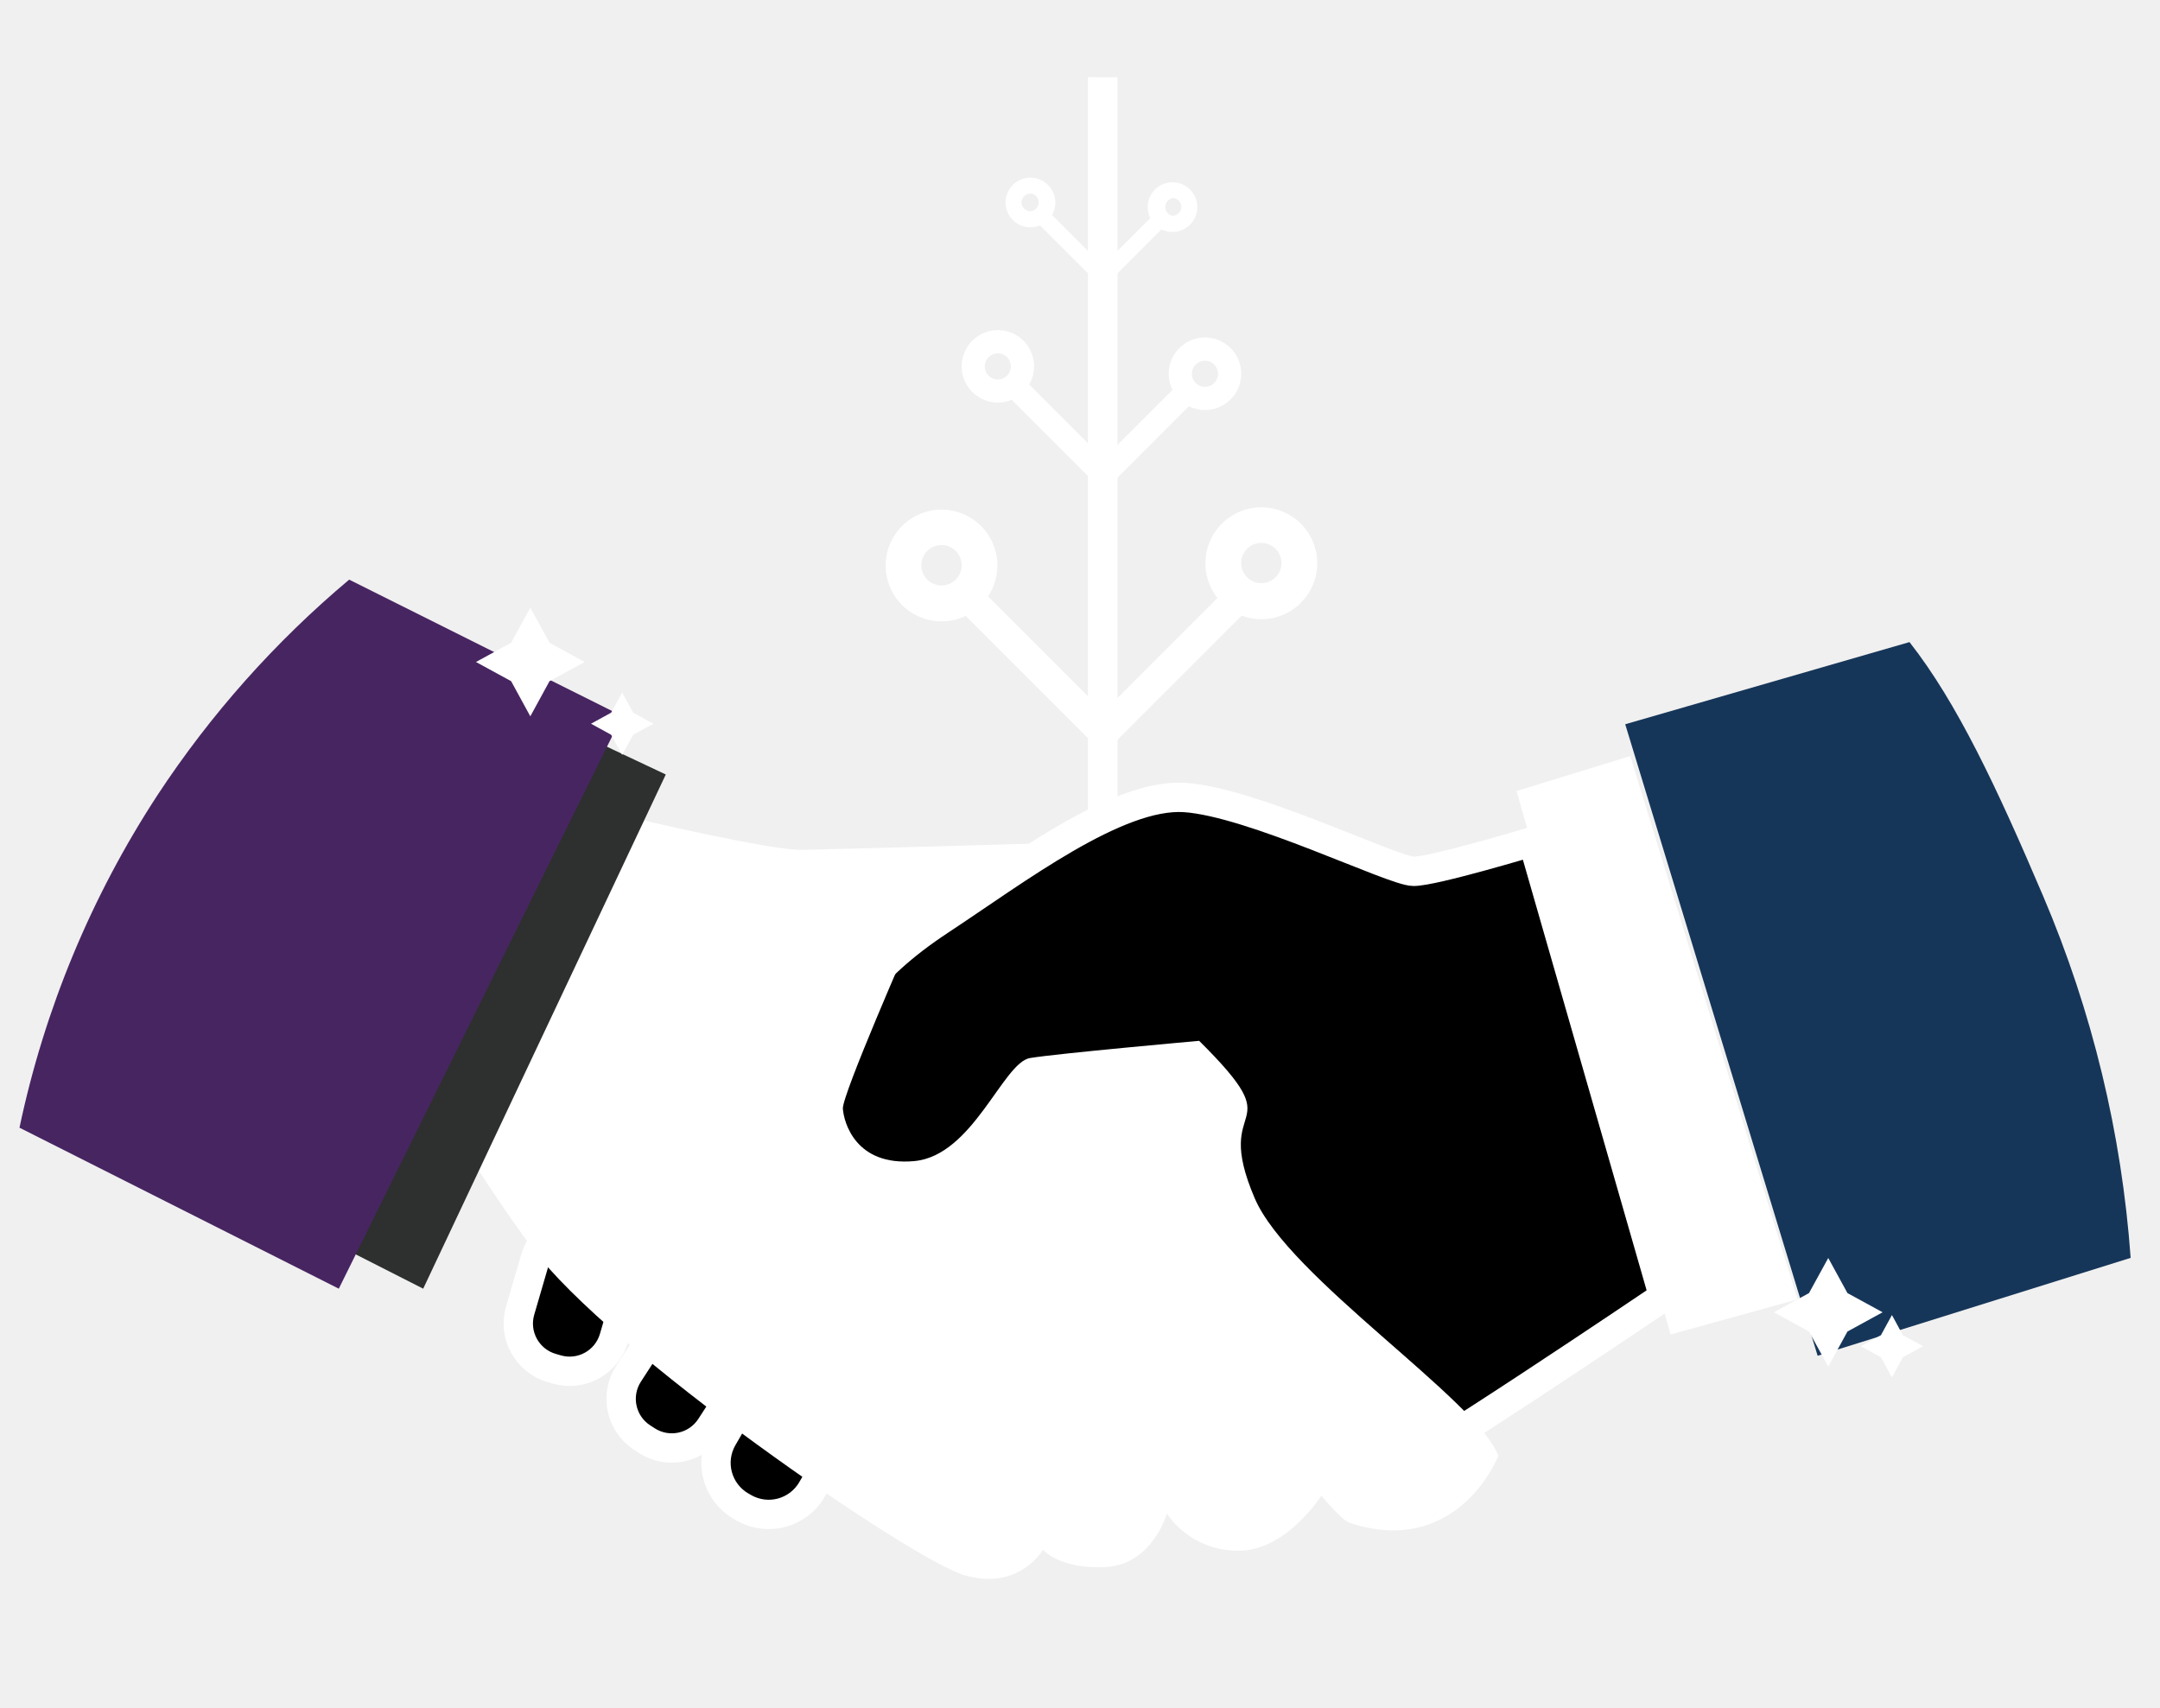
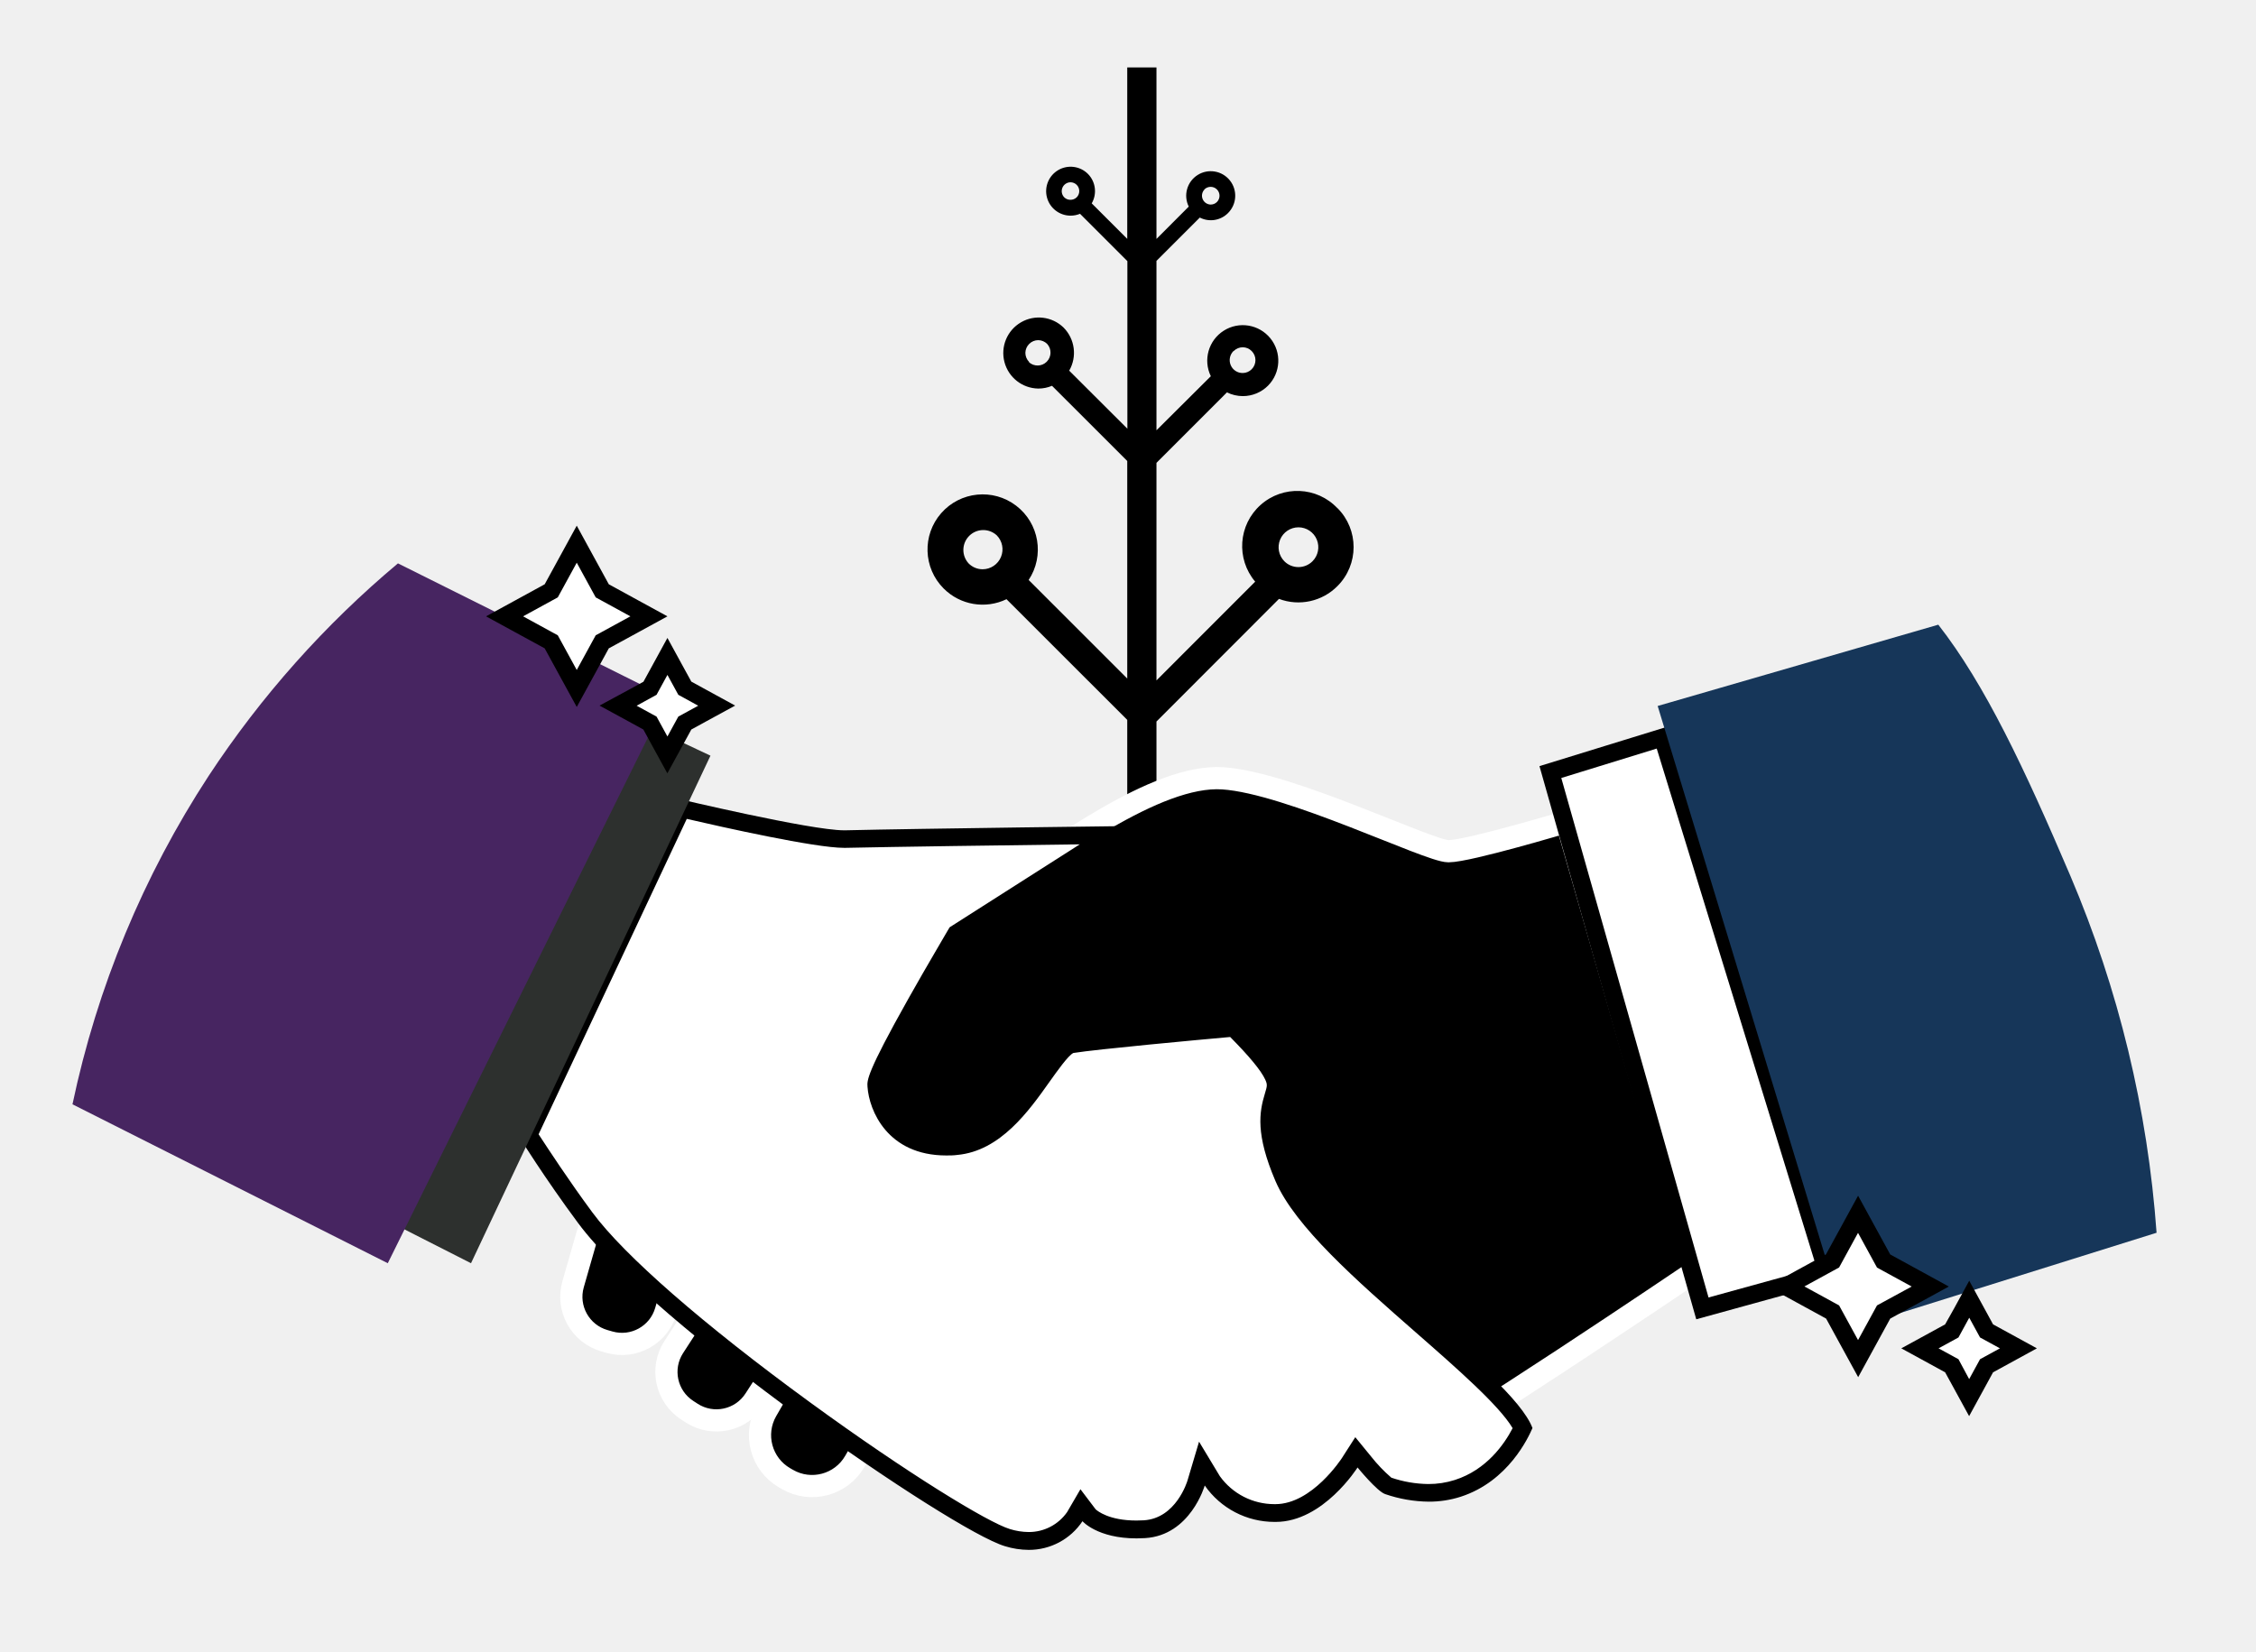
- <svg xmlns="http://www.w3.org/2000/svg" id="Layer_1" data-name="Layer 1" viewBox="0 0 368 291">
+ <svg xmlns="http://www.w3.org/2000/svg" id="Layer_1" data-name="Layer 1" viewBox="0 0 508 372">
  <defs>
-     <style>.cls-1{fill:#fff;}.cls-2{stroke:#fff;stroke-miterlimit:10;stroke-width:5px;}.cls-3{fill:#2d302e;}.cls-4{fill:#163659;}.cls-5{fill:#472561;}</style>
+     <style>.cls-1{fill:#fab11e;}.cls-2{stroke:#fff;stroke-width:5px;}.cls-2,.cls-4{stroke-miterlimit:10;}.cls-3,.cls-4{fill:#fff;}.cls-4{stroke:#000;stroke-width:4px;}.cls-5{fill:#2d302e;}.cls-6{fill:#163659;}.cls-7{fill:#472561;}</style>
  </defs>
-   <rect class="cls-1" x="185.35" y="13.16" width="5.05" height="165.97" />
-   <path class="cls-1" d="M160.4,105.87a9.52,9.52,0,1,1,6.74-2.79h0A9.42,9.42,0,0,1,160.4,105.87Zm0-13a3.36,3.36,0,0,0-2.42,1,3.44,3.44,0,1,0,2.42-1Z" />
-   <path class="cls-1" d="M214.9,105.5a9.53,9.53,0,1,1,6.73-2.79h0A9.46,9.46,0,0,1,214.9,105.5Zm0-13a3.4,3.4,0,0,0-2.43,1,3.43,3.43,0,0,0,4.85,4.86h0a3.43,3.43,0,0,0-2.43-5.86Z" />
-   <rect class="cls-1" x="184.65" y="71.62" width="21.5" height="3.94" transform="translate(5.19 159.72) rotate(-45)" />
-   <rect class="cls-1" x="177.4" y="61.58" width="3.94" height="21.5" transform="translate(1.39 148.02) rotate(-45)" />
-   <path class="cls-1" d="M170,68.59a6.17,6.17,0,1,1,4.36-1.8h0A6.13,6.13,0,0,1,170,68.59Zm0-8.39a2.23,2.23,0,1,0,1.57.65A2.21,2.21,0,0,0,170,60.2Z" />
-   <path class="cls-1" d="M205.3,69.86a6.18,6.18,0,1,1,4.36-1.81h0A6.14,6.14,0,0,1,205.3,69.86Zm0-8.4a2.23,2.23,0,1,0,1.57,3.8h0a2.23,2.23,0,0,0-1.57-3.8Z" />
-   <rect class="cls-1" x="185.59" y="40.73" width="14.73" height="2.7" transform="translate(26.76 148.77) rotate(-45)" />
-   <rect class="cls-1" x="180.63" y="33.93" width="2.7" height="14.73" transform="translate(24.1 140.77) rotate(-45)" />
-   <path class="cls-1" d="M175.55,38.73a4.23,4.23,0,1,1,3-7.21,4.22,4.22,0,0,1,0,6h0A4.2,4.2,0,0,1,175.55,38.73Zm0-5.75a1.49,1.49,0,0,0-1.07.45,1.51,1.51,0,0,0-.45,1.08A1.54,1.54,0,0,0,175.55,36a1.53,1.53,0,0,0,0-3.05Z" />
-   <path class="cls-1" d="M199.75,39.52a4.23,4.23,0,1,1,3-1.24h0A4.18,4.18,0,0,1,199.75,39.52Zm0-5.75a1.53,1.53,0,0,0,0,3,1.49,1.49,0,0,0,1.07-.45h0a1.51,1.51,0,0,0,.45-1.08,1.54,1.54,0,0,0-1.52-1.52Z" />
-   <rect class="cls-1" x="173.42" y="95.66" width="5.05" height="34.26" transform="translate(-28.22 157.45) rotate(-45)" />
-   <rect class="cls-1" x="183.35" y="109.89" width="34.26" height="5.05" transform="translate(-20.78 174.67) rotate(-45)" />
-   <path class="cls-2" d="M261.16,143.37l22.28,77.54S238.55,251.25,236,251.25s-112.31-37.48-99.19-65.78c5.69-12.28,10.51-20.19,23.38-28.67s30.11-21.67,41.64-20.92,35.51,12.58,39,12.58S261.16,143.37,261.16,143.37Z" />
-   <rect class="cls-2" x="123.95" y="233.38" width="17.57" height="25.05" rx="8.51" ry="8.51" transform="translate(140.74 -33.42) rotate(30)" />
-   <rect class="cls-2" x="108.29" y="222.16" width="16.66" height="25.05" rx="7.88" ry="7.88" transform="translate(146.44 -25.67) rotate(32.96)" />
-   <rect class="cls-2" x="90.65" y="208.5" width="16.66" height="25.05" rx="7.88" ry="7.88" transform="matrix(0.96, 0.28, -0.28, 0.96, 64.78, -18.72)" />
-   <path class="cls-1" d="M107.61,139.31s23.57,5.61,29.06,5.49c12.46-.27,43.58-1.19,43.58-1.19L155,160.24s-11.55,26.34-11.4,28.65,2.16,9.86,12.17,8.94,15.1-16.79,19.72-17.56,28.81-2.93,28.81-2.93c16.36,16.21,1.91,9.2,9.47,26.83,5.79,13.52,37.91,34.29,41.51,43.88-.69,1.58-4.16,9.19-12.38,11.85-3.49,1.13-7.8,1.29-13-.45-1.39-.47-4.78-4.63-4.78-4.63s-6,9.55-14.32,9.4a14.64,14.64,0,0,1-12-6.32s-2.46,8.63-10.32,9.09-10.78-2.92-10.78-2.92-4.16,7.08-13.41,4.31-60.63-38.2-73.63-55.76c-5.7-7.71-10.32-15.1-10.32-15.1Z" />
-   <polygon class="cls-1" points="306.25 221.4 284.62 227.37 258.38 134.78 277.75 128.82 306.25 221.4" />
-   <polygon class="cls-3" points="72.1 219.57 52.1 209.4 95.1 123.31 113.43 131.96 72.1 219.57" />
-   <path class="cls-4" d="M363,214.32,309.67,231,276.89,123.4l48.43-14c8.1,10.32,14.87,24.73,22.79,43.32A192.51,192.51,0,0,1,363,214.32Z" />
-   <path class="cls-5" d="M3.32,192.14l54.4,27.43L106,122,59.49,98.76a169.49,169.49,0,0,0-32.63,36.67A166.3,166.3,0,0,0,3.32,192.14Z" />
-   <polygon class="cls-1" points="90.35 103.53 93.62 109.52 99.61 112.79 93.62 116.06 90.35 122.05 87.08 116.06 81.09 112.79 87.08 109.52 90.35 103.53" />
-   <polygon class="cls-1" points="106 118 107.88 121.43 111.31 123.31 107.88 125.19 106 128.62 104.12 125.19 100.69 123.31 104.12 121.43 106 118" />
-   <polygon class="cls-1" points="311.48 214.34 314.75 220.32 320.74 223.59 314.75 226.87 311.48 232.85 308.2 226.87 302.22 223.59 308.2 220.32 311.48 214.34" />
-   <polygon class="cls-1" points="322.33 224.06 324.2 227.5 327.64 229.37 324.2 231.25 322.33 234.69 320.45 231.25 317.01 229.37 320.45 227.5 322.33 224.06" />
+   <rect class="cls-1" x="247.47" y="282.24" width="21.74" height="32.69" rx="10.29" ry="10.29" transform="translate(431.86 -56.08) rotate(66.94)" />
+   <path d="M301.16,114.46A12.42,12.42,0,0,0,282.64,131l-22.23,22.24v-49l15.87-15.87a8.08,8.08,0,0,0,3.57.84,8,8,0,0,0,5.69-2.36h0a8,8,0,1,0-12.89-2.12L260.41,96.91V58.75L270.17,49a5.44,5.44,0,0,0,6.34-1h0a5.52,5.52,0,1,0-8.83-1.47l-7.27,7.28V15.19h-6.58V53.8l-8-8a5.51,5.51,0,0,0-.86-6.64,5.51,5.51,0,1,0-3.9,9.41,5.69,5.69,0,0,0,2.13-.42l10.66,10.66V96.55L240.76,83.48a8.07,8.07,0,0,0-1.27-9.71,8,8,0,1,0-5.69,13.74,7.86,7.86,0,0,0,3.09-.62l16.94,16.93v49l-22.2-22.2a12.42,12.42,0,1,0-19.14,1.92,12.38,12.38,0,0,0,14.15,2.41l27.19,27.18v69.63h6.58V162.5L288,134.88A12.38,12.38,0,0,0,301.16,132h0a12.42,12.42,0,0,0,0-17.57ZM277.8,79.06a2.88,2.88,0,0,1,2.05-.85,2.85,2.85,0,0,1,2,.85,2.9,2.9,0,0,1,0,4.1h0a2.85,2.85,0,0,1-2,.85,2.9,2.9,0,0,1-2.05-5Zm-6.6-36.4a2,2,0,0,1,1.41-.58,2,2,0,0,1,2,2,2,2,0,0,1-.58,1.41h0a2,2,0,0,1-1.4.58,2,2,0,0,1-1.41-3.39Zm-31.56,1.78a2,2,0,0,1,1.4-3.39,2,2,0,0,1,1.41.58,2,2,0,0,1,0,2.81A2,2,0,0,1,241,45,1.93,1.93,0,0,1,239.64,44.44Zm-7.9,37.08a2.93,2.93,0,0,1-.85-2.06,2.89,2.89,0,0,1,.86-2,2.85,2.85,0,0,1,2.05-.85,2.88,2.88,0,0,1,2,.85,2.91,2.91,0,0,1-4.11,4.11Zm-13.63,45.37a4.48,4.48,0,0,1,6.33-6.33,4.49,4.49,0,0,1-3.17,7.65A4.43,4.43,0,0,1,218.11,126.89Zm77.43-.48h0a4.48,4.48,0,0,1-6.33,0,4.49,4.49,0,0,1,3.17-7.65,4.48,4.48,0,0,1,3.16,7.65Z" />
+   <path class="cls-2" d="M352.74,185.08l29.07,101.17s-58.57,39.58-61.89,39.58S173.39,276.93,190.5,240c7.43-16,13.71-26.34,30.51-37.41s39.28-28.28,54.33-27.3,46.34,16.42,50.83,16.42S352.74,185.08,352.74,185.08Z" />
+   <rect class="cls-2" x="173.71" y="302.52" width="22.93" height="32.69" rx="11.1" ry="11.1" transform="translate(184.24 -49.87) rotate(30)" />
+   <rect class="cls-2" x="153.27" y="287.87" width="21.74" height="32.69" rx="10.29" ry="10.29" transform="translate(191.92 -40.34) rotate(32.96)" />
+   <rect class="cls-2" x="130.27" y="270.06" width="21.74" height="32.69" rx="10.29" ry="10.29" transform="translate(84.44 -27.81) rotate(16)" />
+   <path class="cls-3" d="M231.65,347a17,17,0,0,1-4.82-.75c-10.9-3.27-77.86-48.82-95-72-6-8.1-11.12-16-12.8-18.65l34.51-73.49c6.39,1.49,29.77,6.85,36.56,6.85h.28c12.43-.28,45.3-.7,59.78-.88l-34.81,22.2-.25.41c-8.2,13.82-17.94,30.92-17.74,33.93.32,4.71,4,13.62,15.74,13.62a23.06,23.06,0,0,0,2.32-.11c8.79-.81,14.63-9.05,19.33-15.67,2.33-3.28,5-7,6.54-7.26,5.31-.88,31.25-3.24,36.51-3.72,10.46,10.47,9.9,12.33,9,15.39s-2.3,7.59,2.3,18.33c4.22,9.84,17.9,21.83,31.13,33.42,10.31,9,20.08,17.6,22.69,23-1.76,3.68-6.15,10.86-14.59,13.58a21.29,21.29,0,0,1-6.6,1,29.18,29.18,0,0,1-9.16-1.6c-.73-.31-3.23-2.84-5.31-5.4l-1.76-2.16L304,329.43c-.07.11-7.27,11.33-16.74,11.33H287a17.11,17.11,0,0,1-14-7.27l-2.37-3.95L269.36,334c-.12.4-3,9.9-11.66,10.41-.62,0-1.2.05-1.77.05-7.66,0-10.57-3.07-10.69-3.2l-1.83-2L242,341.54A12.37,12.37,0,0,1,231.65,347Z" />
+   <path d="M154.63,184.42c8.25,1.91,28.86,6.53,35.44,6.53h.33c10.68-.24,36.51-.59,52.74-.79l-28.5,18.17-.8.51-.49.82c0,.08-4.49,7.57-8.85,15.34-9.37,16.67-9.26,18.3-9.16,19.74.35,5.36,4.52,15.49,17.73,15.49.81,0,1.65,0,2.5-.12,9.7-.89,16.11-9.91,20.78-16.5,1.68-2.36,4.2-5.92,5.34-6.46,5.19-.84,28.52-3,35.32-3.6,4.37,4.42,6.95,7.56,7.88,9.57.54,1.16.45,1.46-.06,3.15-1.28,4.2-2.14,9.18,2.37,19.71,4.4,10.26,18.25,22.4,31.65,34.14,9.23,8.08,18.74,16.42,21.76,21.53-1.86,3.58-5.86,9.37-13,11.66a19.38,19.38,0,0,1-6,.92,26.89,26.89,0,0,1-8.31-1.43,34.75,34.75,0,0,1-4.61-4.83l-3.51-4.29-3,4.68c-.07.1-6.71,10.4-15,10.4H287a15.11,15.11,0,0,1-12.32-6.3L270,324.69l-2.59,8.71c-.1.35-2.62,8.56-9.86,9-.56,0-1.11.05-1.65.05-6.2,0-8.8-2.17-9.19-2.53l-3.42-4.52-3,5.15a10.49,10.49,0,0,1-8.65,4.49,14.64,14.64,0,0,1-4.24-.67c-4.89-1.47-23.06-12.54-45-28.54-24-17.5-41.85-33.08-49-42.76-5.36-7.25-10-14.37-12.12-17.61l33.35-71m-2.24-4.64-35.67,75.95s6,9.65,13.47,19.7c16.95,22.91,84,69.14,96.07,72.75a18.44,18.44,0,0,0,5.39.84,14.47,14.47,0,0,0,12.1-6.46s3.34,3.87,12.18,3.87q.9,0,1.89-.06c10.25-.6,13.46-11.85,13.46-11.85A19.12,19.12,0,0,0,287,342.76h.26c10.72,0,18.43-12.26,18.43-12.26s4.42,5.42,6.23,6a31.09,31.09,0,0,0,9.79,1.7,23.25,23.25,0,0,0,7.21-1.11c10.73-3.47,15.26-13.4,16.16-15.47-4.7-12.5-46.6-39.6-54.16-57.25-9.86-23,9-13.85-12.36-35,0,0-31.56,2.81-37.59,3.82s-12.66,21.71-25.72,22.91c-.75.07-1.46.1-2.14.1-11.22,0-13.55-8.91-13.74-11.76-.2-3,17.46-32.77,17.46-32.77L257.12,186s-50.56.61-66.81,1h-.24c-7.58,0-37.68-7.17-37.68-7.17Z" />
+   <polygon class="cls-4" points="411.57 286.89 383.34 294.67 349.11 173.88 374.38 166.09 411.57 286.89" />
+   <polygon class="cls-5" points="106.06 284.5 79.96 271.23 136.06 158.91 159.98 170.19 106.06 284.5" />
+   <path class="cls-6" d="M485.61,277.64,416,299.43,373.27,159l63.19-18.31C447,154.18,455.85,173,466.19,197.23A251.34,251.34,0,0,1,485.61,277.64Z" />
+   <path class="cls-7" d="M16.32,248.71l71,35.79,63-127.34L89.61,126.88A220.45,220.45,0,0,0,47,174.72,216.86,216.86,0,0,0,16.32,248.71Z" />
+   <polygon class="cls-3" points="124.13 144.55 113.62 138.81 124.13 133.06 129.87 122.56 135.62 133.06 146.12 138.81 135.62 144.55 129.87 155.05 124.13 144.55" />
+   <path d="M129.87,126.73l4.27,7.81,7.81,4.27-7.81,4.27-4.27,7.81-4.27-7.81-7.81-4.27,7.81-4.27,4.27-7.81m0-8.34-3.51,6.42-3.71,6.78-6.78,3.71-6.42,3.51,6.42,3.51,6.78,3.7,3.71,6.79,3.51,6.41,3.51-6.41,3.71-6.79,6.78-3.7,6.42-3.51-6.42-3.51-6.78-3.71-3.71-6.78-3.51-6.42Z" />
+   <polygon class="cls-3" points="146.37 162.83 139.19 158.91 146.37 154.98 150.29 147.81 154.21 154.98 161.39 158.91 154.21 162.83 150.29 170 146.37 162.83" />
+   <path d="M150.29,152l2.45,4.48,4.48,2.46-4.48,2.45-2.45,4.48-2.45-4.48-4.48-2.45,4.48-2.46,2.45-4.48m0-8.33-3.51,6.42-1.89,3.45-3.45,1.89L135,158.91l6.42,3.5,3.45,1.89,1.89,3.46,3.51,6.41,3.51-6.41,1.89-3.46,3.45-1.89,6.42-3.5-6.42-3.51-3.45-1.89-1.89-3.45-3.51-6.42Z" />
+   <polygon class="cls-3" points="412.64 295.49 402.14 289.75 412.64 284 418.39 273.5 424.13 284 434.64 289.75 424.13 295.49 418.39 306 412.64 295.49" />
+   <path d="M418.39,277.67l4.27,7.81,7.81,4.27L422.66,294l-4.27,7.81L414.12,294l-7.81-4.27,7.81-4.27,4.27-7.81m0-8.34-3.51,6.42-3.71,6.78-6.78,3.71L398,289.75l6.42,3.51,6.78,3.71,3.71,6.78,3.51,6.41,3.51-6.41,3.71-6.78,6.78-3.71,6.41-3.51-6.41-3.51-6.78-3.71-3.71-6.78-3.51-6.42Z" />
+   <polygon class="cls-3" points="439.48 307.6 432.31 303.67 439.48 299.75 443.41 292.57 447.33 299.75 454.51 303.67 447.33 307.6 443.41 314.77 439.48 307.6" />
+   <path d="M443.41,296.74l2.45,4.48,4.48,2.45-4.48,2.45-2.45,4.48L441,306.12l-4.48-2.45,4.48-2.45,2.45-4.48m0-8.34-3.51,6.42L438,298.27l-3.45,1.89-6.42,3.51,6.42,3.51,3.45,1.89,1.89,3.45,3.51,6.42,3.51-6.42,1.88-3.45,3.46-1.89,6.41-3.51-6.41-3.51-3.46-1.89-1.88-3.45-3.51-6.42Z" />
</svg>
